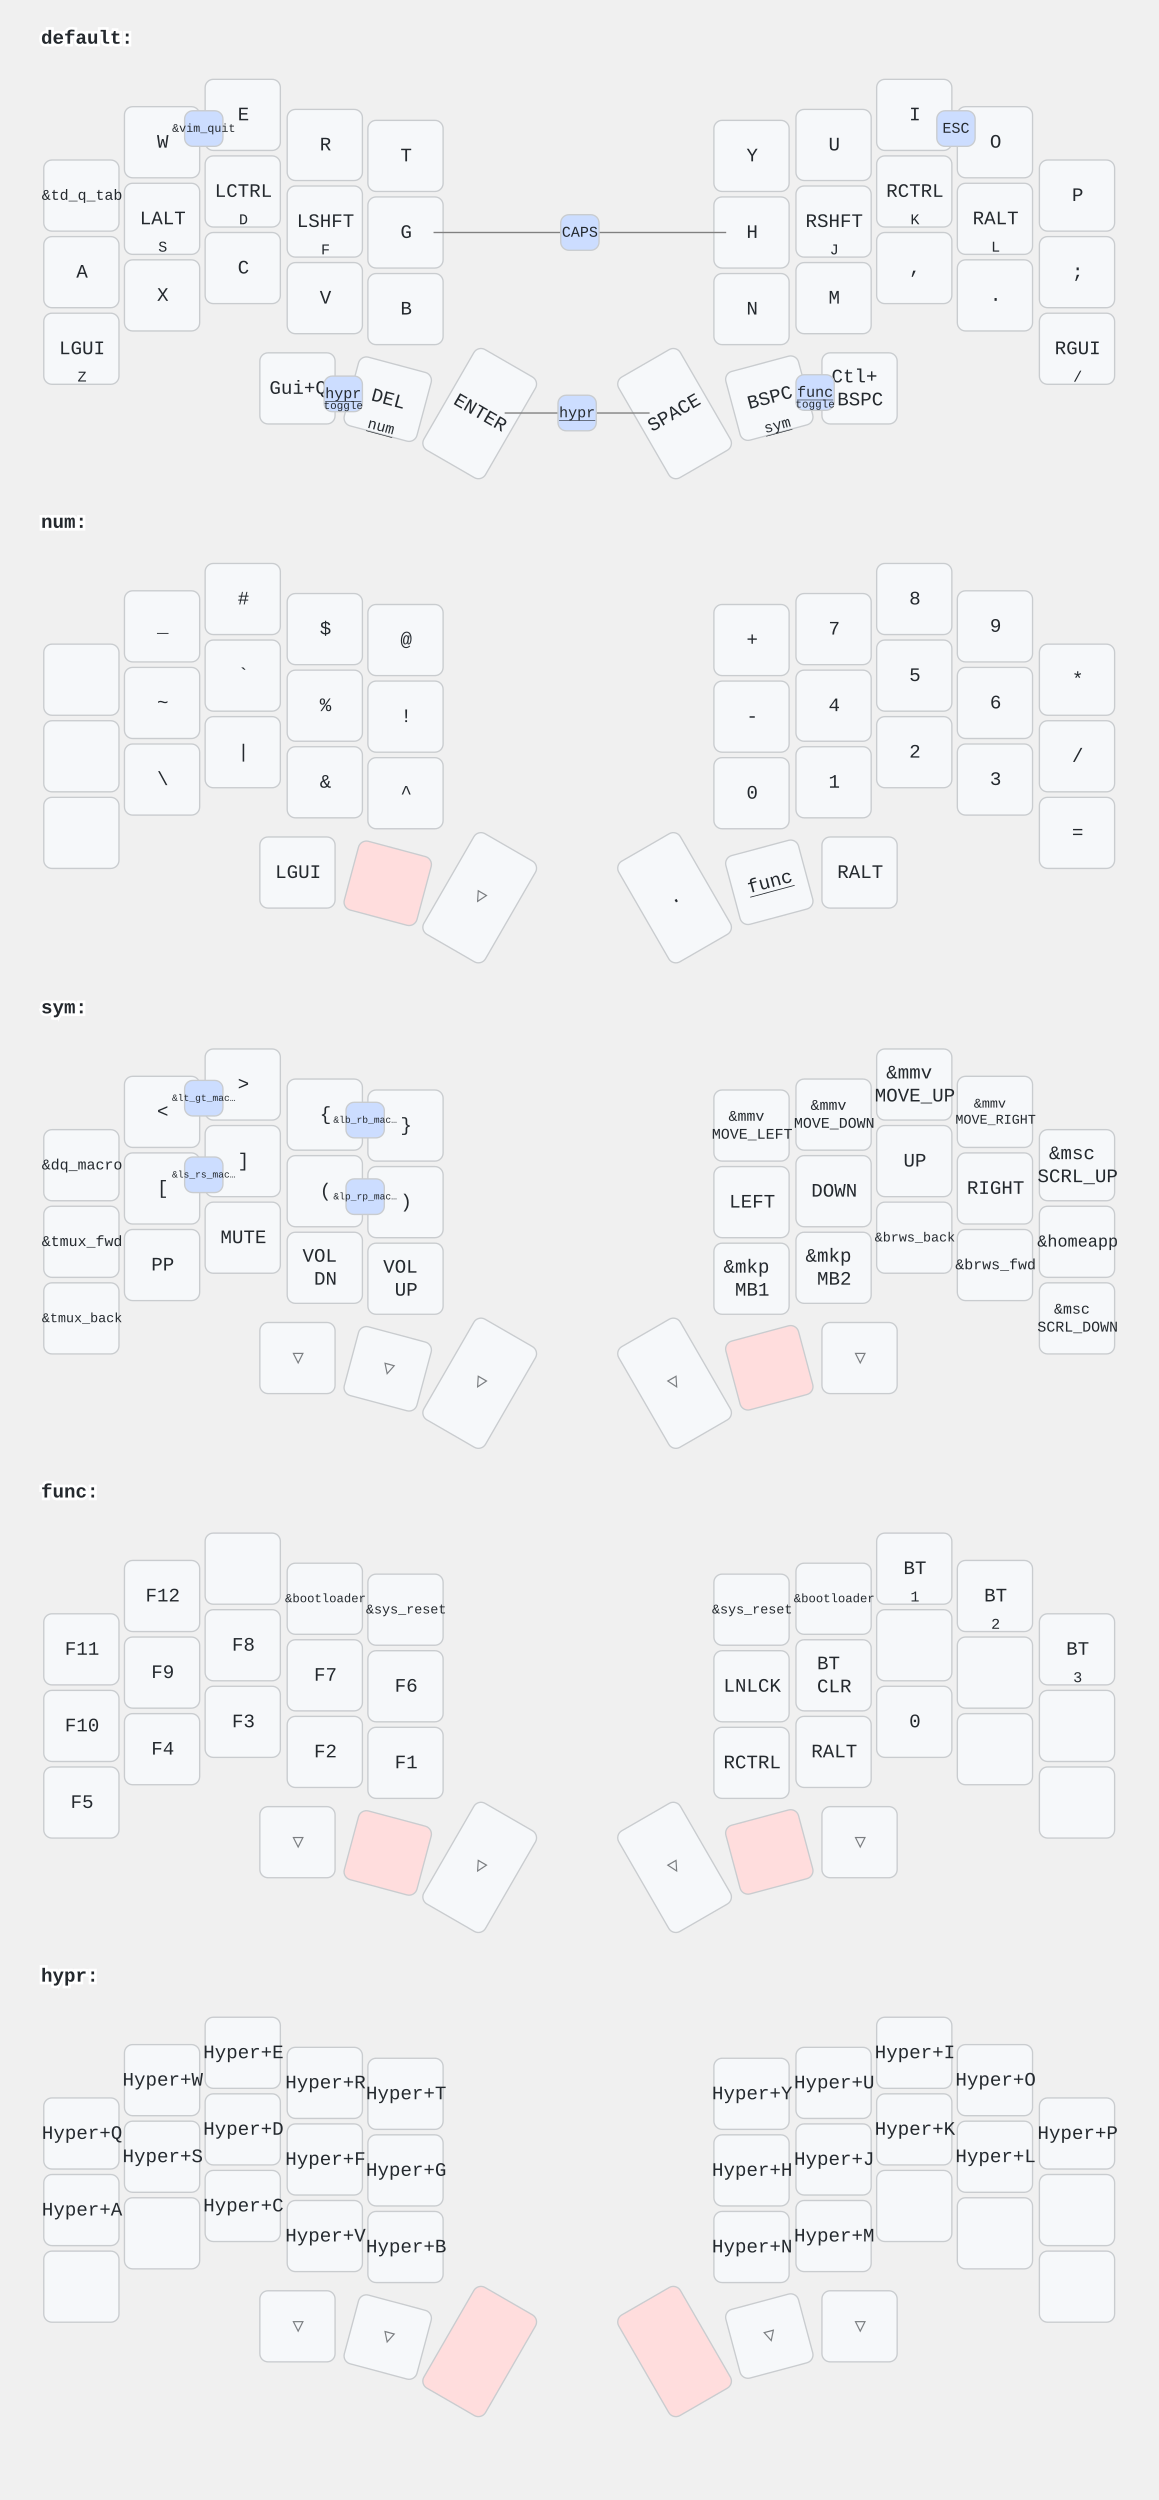
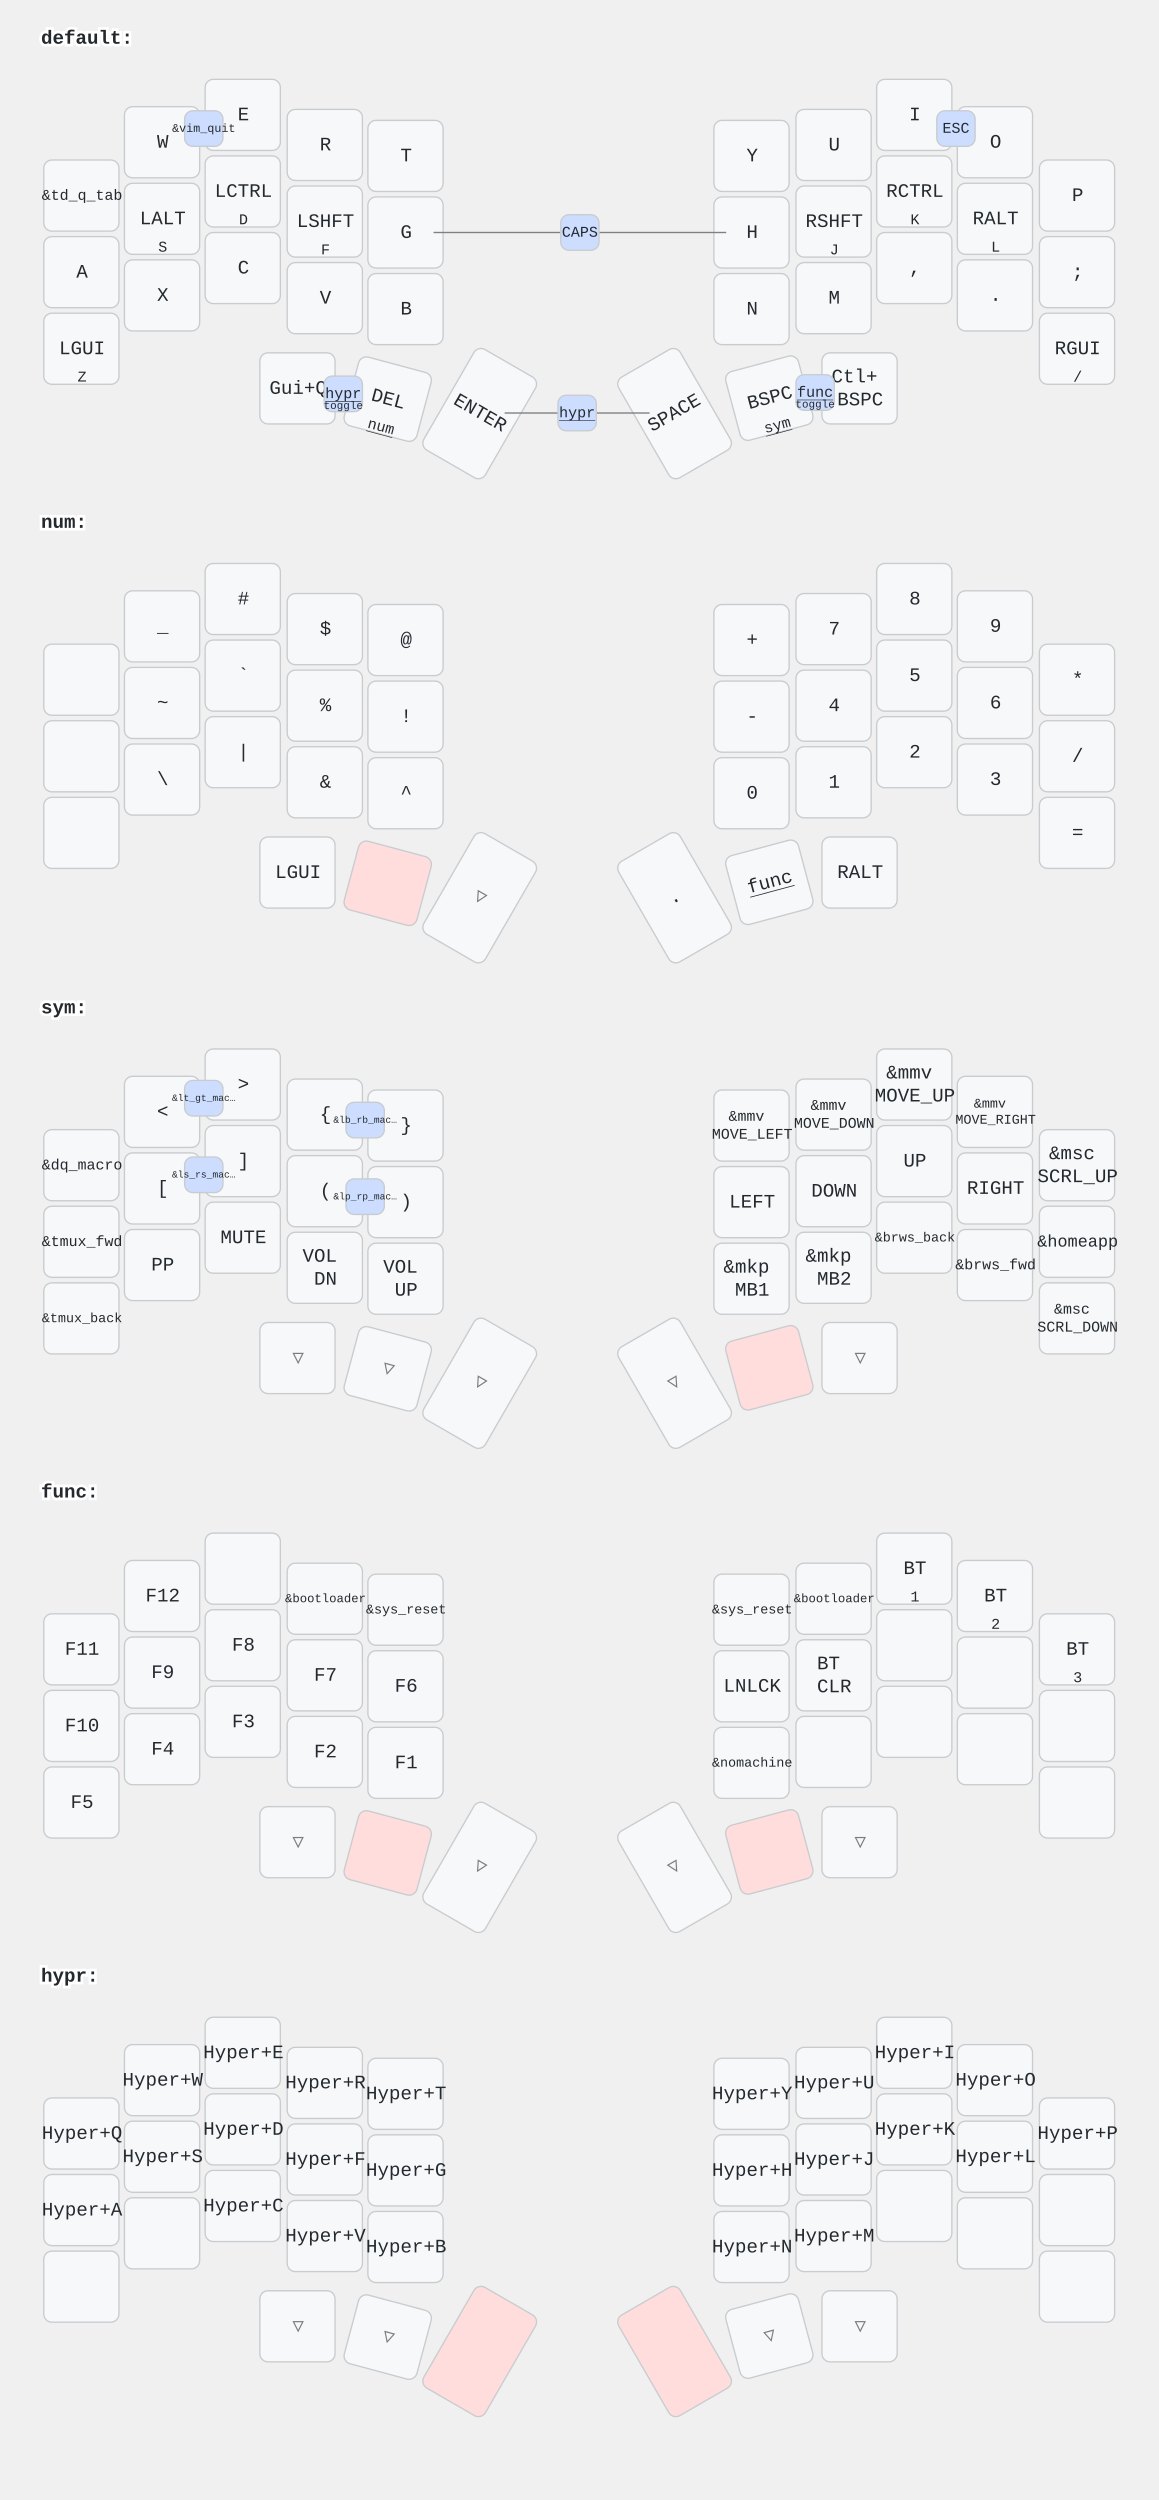
<svg xmlns="http://www.w3.org/2000/svg" width="847" height="1828" viewBox="0 0 847 1828" class="keymap">
  <style>/* inherit to force styles through use tags */
svg path {
    fill: inherit;
}

/* font and background color specifications */
svg.keymap {
    font-family: SFMono-Regular,Consolas,Liberation Mono,Menlo,monospace;
    font-size: 14px;
    font-kerning: normal;
    text-rendering: optimizeLegibility;
    fill: #24292e;
}

/* default key styling */
rect.key {
    fill: #f6f8fa;
}

rect.key, rect.combo {
    stroke: #c9cccf;
    stroke-width: 1;
}

/* default key side styling, only used is draw_key_sides is set */
rect.side {
    filter: brightness(90%);
}

/* color accent for combo boxes */
rect.combo, rect.combo-separate {
    fill: #cdf;
}

/* color accent for held keys */
rect.held, rect.combo.held {
    fill: #fdd;
}

/* color accent for ghost (optional) keys */
rect.ghost, rect.combo.ghost {
    stroke-dasharray: 4, 4;
    stroke-width: 2;
}

text {
    text-anchor: middle;
    dominant-baseline: middle;
}

/* styling for layer labels */
text.label {
    font-weight: bold;
    text-anchor: start;
    stroke: white;
    stroke-width: 4;
    paint-order: stroke;
}

/* styling for optional footer */
text.footer {
    text-anchor: end;
    dominant-baseline: auto;
    stroke: white;
    stroke-width: 4;
    paint-order: stroke;
}

/* styling for combo tap, and key non-tap label text */
text.combo, text.hold, text.shifted, text.left, text.right {
    font-size: 11px;
}

text.hold {
    text-anchor: middle;
    dominant-baseline: auto;
}

text.shifted {
    text-anchor: middle;
    dominant-baseline: hanging;
}

text.left {
    text-anchor: start;
}

text.right {
    text-anchor: end;
}

text.layer-activator {
    text-decoration: underline;
}

/* styling for hold/shifted label text in combo box */
text.combo.hold, text.combo.shifted, text.combo.left, text.combo.right {
    font-size: 8px;
}

/* lighter symbol for transparent keys */
text.trans {
    fill: #7b7e81;
}

/* styling for combo dendrons */
path.combo {
    stroke-width: 1;
    stroke: gray;
    fill: none;
}

/* Start Tabler Icons Cleanup */
/* cannot use height/width with glyphs */
.icon-tabler &gt; path {
    fill: inherit;
    stroke: inherit;
    stroke-width: 2;
}
/* hide tabler's default box */
.icon-tabler &gt; path[stroke="none"][fill="none"] {
    visibility: hidden;
}
/* End Tabler Icons Cleanup */
</style>
  <g transform="translate(30, 0)" class="layer-default">
    <text x="0" y="28" class="label" id="default">default:</text>
    <g transform="translate(0, 56)">
      <g transform="translate(30, 87)" class="key keypos-0">
        <rect rx="6" ry="6" x="-28" y="-26" width="55" height="52" class="key" />
        <text x="0" y="0" class="key tap">
          <tspan style="font-size: 78%">&amp;td_q_tab</tspan>
        </text>
      </g>
      <g transform="translate(89, 48)" class="key keypos-1">
        <rect rx="6" ry="6" x="-28" y="-26" width="55" height="52" class="key" />
        <text x="0" y="0" class="key tap">W</text>
      </g>
      <g transform="translate(148, 28)" class="key keypos-2">
        <rect rx="6" ry="6" x="-28" y="-26" width="55" height="52" class="key" />
        <text x="0" y="0" class="key tap">E</text>
      </g>
      <g transform="translate(208, 50)" class="key keypos-3">
        <rect rx="6" ry="6" x="-28" y="-26" width="55" height="52" class="key" />
        <text x="0" y="0" class="key tap">R</text>
      </g>
      <g transform="translate(267, 58)" class="key keypos-4">
        <rect rx="6" ry="6" x="-28" y="-26" width="55" height="52" class="key" />
        <text x="0" y="0" class="key tap">T</text>
      </g>
      <g transform="translate(520, 58)" class="key keypos-5">
        <rect rx="6" ry="6" x="-28" y="-26" width="55" height="52" class="key" />
        <text x="0" y="0" class="key tap">Y</text>
      </g>
      <g transform="translate(580, 50)" class="key keypos-6">
        <rect rx="6" ry="6" x="-28" y="-26" width="55" height="52" class="key" />
        <text x="0" y="0" class="key tap">U</text>
      </g>
      <g transform="translate(639, 28)" class="key keypos-7">
        <rect rx="6" ry="6" x="-28" y="-26" width="55" height="52" class="key" />
        <text x="0" y="0" class="key tap">I</text>
      </g>
      <g transform="translate(698, 48)" class="key keypos-8">
        <rect rx="6" ry="6" x="-28" y="-26" width="55" height="52" class="key" />
        <text x="0" y="0" class="key tap">O</text>
      </g>
      <g transform="translate(758, 87)" class="key keypos-9">
        <rect rx="6" ry="6" x="-28" y="-26" width="55" height="52" class="key" />
        <text x="0" y="0" class="key tap">P</text>
      </g>
      <g transform="translate(30, 143)" class="key keypos-10">
        <rect rx="6" ry="6" x="-28" y="-26" width="55" height="52" class="key" />
        <text x="0" y="0" class="key tap">A</text>
      </g>
      <g transform="translate(89, 104)" class="key keypos-11">
        <rect rx="6" ry="6" x="-28" y="-26" width="55" height="52" class="key" />
        <text x="0" y="0" class="key tap">LALT</text>
        <text x="0" y="24" class="key hold">S</text>
      </g>
      <g transform="translate(148, 84)" class="key keypos-12">
        <rect rx="6" ry="6" x="-28" y="-26" width="55" height="52" class="key" />
        <text x="0" y="0" class="key tap">LCTRL</text>
        <text x="0" y="24" class="key hold">D</text>
      </g>
      <g transform="translate(208, 106)" class="key keypos-13">
        <rect rx="6" ry="6" x="-28" y="-26" width="55" height="52" class="key" />
        <text x="0" y="0" class="key tap">LSHFT</text>
        <text x="0" y="24" class="key hold">F</text>
      </g>
      <g transform="translate(267, 114)" class="key keypos-14">
        <rect rx="6" ry="6" x="-28" y="-26" width="55" height="52" class="key" />
        <text x="0" y="0" class="key tap">G</text>
      </g>
      <g transform="translate(520, 114)" class="key keypos-15">
        <rect rx="6" ry="6" x="-28" y="-26" width="55" height="52" class="key" />
        <text x="0" y="0" class="key tap">H</text>
      </g>
      <g transform="translate(580, 106)" class="key keypos-16">
        <rect rx="6" ry="6" x="-28" y="-26" width="55" height="52" class="key" />
        <text x="0" y="0" class="key tap">RSHFT</text>
        <text x="0" y="24" class="key hold">J</text>
      </g>
      <g transform="translate(639, 84)" class="key keypos-17">
        <rect rx="6" ry="6" x="-28" y="-26" width="55" height="52" class="key" />
        <text x="0" y="0" class="key tap">RCTRL</text>
        <text x="0" y="24" class="key hold">K</text>
      </g>
      <g transform="translate(698, 104)" class="key keypos-18">
        <rect rx="6" ry="6" x="-28" y="-26" width="55" height="52" class="key" />
        <text x="0" y="0" class="key tap">RALT</text>
        <text x="0" y="24" class="key hold">L</text>
      </g>
      <g transform="translate(758, 143)" class="key keypos-19">
        <rect rx="6" ry="6" x="-28" y="-26" width="55" height="52" class="key" />
        <text x="0" y="0" class="key tap">;</text>
      </g>
      <g transform="translate(30, 199)" class="key keypos-20">
        <rect rx="6" ry="6" x="-28" y="-26" width="55" height="52" class="key" />
        <text x="0" y="0" class="key tap">LGUI</text>
        <text x="0" y="24" class="key hold">Z</text>
      </g>
      <g transform="translate(89, 160)" class="key keypos-21">
        <rect rx="6" ry="6" x="-28" y="-26" width="55" height="52" class="key" />
        <text x="0" y="0" class="key tap">X</text>
      </g>
      <g transform="translate(148, 140)" class="key keypos-22">
        <rect rx="6" ry="6" x="-28" y="-26" width="55" height="52" class="key" />
        <text x="0" y="0" class="key tap">C</text>
      </g>
      <g transform="translate(208, 162)" class="key keypos-23">
        <rect rx="6" ry="6" x="-28" y="-26" width="55" height="52" class="key" />
        <text x="0" y="0" class="key tap">V</text>
      </g>
      <g transform="translate(267, 170)" class="key keypos-24">
        <rect rx="6" ry="6" x="-28" y="-26" width="55" height="52" class="key" />
        <text x="0" y="0" class="key tap">B</text>
      </g>
      <g transform="translate(520, 170)" class="key keypos-25">
        <rect rx="6" ry="6" x="-28" y="-26" width="55" height="52" class="key" />
        <text x="0" y="0" class="key tap">N</text>
      </g>
      <g transform="translate(580, 162)" class="key keypos-26">
        <rect rx="6" ry="6" x="-28" y="-26" width="55" height="52" class="key" />
        <text x="0" y="0" class="key tap">M</text>
      </g>
      <g transform="translate(639, 140)" class="key keypos-27">
        <rect rx="6" ry="6" x="-28" y="-26" width="55" height="52" class="key" />
        <text x="0" y="0" class="key tap">,</text>
      </g>
      <g transform="translate(698, 160)" class="key keypos-28">
        <rect rx="6" ry="6" x="-28" y="-26" width="55" height="52" class="key" />
        <text x="0" y="0" class="key tap">.</text>
      </g>
      <g transform="translate(758, 199)" class="key keypos-29">
        <rect rx="6" ry="6" x="-28" y="-26" width="55" height="52" class="key" />
        <text x="0" y="0" class="key tap">RGUI</text>
        <text x="0" y="24" class="key hold">/</text>
      </g>
      <g transform="translate(188, 228)" class="key keypos-30">
        <rect rx="6" ry="6" x="-28" y="-26" width="55" height="52" class="key" />
        <text x="0" y="0" class="key tap">Gui+Q</text>
      </g>
      <g transform="translate(254, 236) rotate(15.0)" class="key keypos-31">
        <rect rx="6" ry="6" x="-28" y="-26" width="55" height="52" class="key" />
        <text x="0" y="0" class="key tap">DEL</text>
        <a href="#num">
          <text x="0" y="24" class="key hold layer-activator">num</text>
        </a>
      </g>
      <g transform="translate(321, 246) rotate(30.0)" class="key keypos-32">
        <rect rx="6" ry="6" x="-26" y="-42" width="52" height="85" class="key" />
        <text x="0" y="0" class="key tap">ENTER</text>
      </g>
      <g transform="translate(463, 246) rotate(-30.0)" class="key keypos-33">
        <rect rx="6" ry="6" x="-26" y="-42" width="52" height="85" class="key" />
        <text x="0" y="0" class="key tap">SPACE</text>
      </g>
      <g transform="translate(533, 235) rotate(-15.0)" class="key keypos-34">
        <rect rx="6" ry="6" x="-28" y="-26" width="55" height="52" class="key" />
        <text x="0" y="0" class="key tap">BSPC</text>
        <a href="#sym">
          <text x="0" y="24" class="key hold layer-activator">sym</text>
        </a>
      </g>
      <g transform="translate(599, 228)" class="key keypos-35">
        <rect rx="6" ry="6" x="-28" y="-26" width="55" height="52" class="key" />
        <text x="0" y="0" class="key tap">
          <tspan x="0" dy="-0.6em">Ctl+</tspan>
          <tspan x="0" dy="1.2em">BSPC</tspan>
        </text>
      </g>
      <g class="combo combopos-0">
        <rect rx="6" ry="6" x="105" y="25" width="28" height="26" class="combo" />
        <text x="119" y="38" class="combo tap">
          <tspan style="font-size: 78%">&amp;vim_quit</tspan>
        </text>
      </g>
      <g class="combo combopos-1">
        <path d="M392,246 l-53,0" class="combo" />
        <path d="M392,246 l53,0" class="combo" />
        <rect rx="6" ry="6" x="378" y="233" width="28" height="26" class="combo" />
        <a href="#hypr">
          <text x="392" y="246" class="combo tap layer-activator">hypr</text>
        </a>
      </g>
      <g class="combo combopos-2">
        <rect rx="6" ry="6" x="207" y="219" width="28" height="26" class="combo" />
        <a href="#hypr">
          <text x="221" y="232" class="combo tap layer-activator">hypr</text>
        </a>
        <text x="221" y="243" class="combo hold">toggle</text>
      </g>
      <g class="combo combopos-3">
        <rect rx="6" ry="6" x="552" y="218" width="28" height="26" class="combo" />
        <a href="#func">
          <text x="566" y="231" class="combo tap layer-activator">func</text>
        </a>
        <text x="566" y="242" class="combo hold">toggle</text>
      </g>
      <g class="combo combopos-4">
        <path d="M394,114 l-107,0" class="combo" />
        <path d="M394,114 l107,0" class="combo" />
        <rect rx="6" ry="6" x="380" y="101" width="28" height="26" class="combo" />
        <text x="394" y="114" class="combo tap">CAPS</text>
      </g>
      <g class="combo combopos-5">
        <rect rx="6" ry="6" x="655" y="25" width="28" height="26" class="combo" />
        <text x="669" y="38" class="combo tap">ESC</text>
      </g>
    </g>
  </g>
  <g transform="translate(30, 354)" class="layer-num">
    <text x="0" y="28" class="label" id="num">num:</text>
    <g transform="translate(0, 56)">
      <g transform="translate(30, 87)" class="key keypos-0">
        <rect rx="6" ry="6" x="-28" y="-26" width="55" height="52" class="key" />
      </g>
      <g transform="translate(89, 48)" class="key keypos-1">
        <rect rx="6" ry="6" x="-28" y="-26" width="55" height="52" class="key" />
        <text x="0" y="0" class="key tap">_</text>
      </g>
      <g transform="translate(148, 28)" class="key keypos-2">
        <rect rx="6" ry="6" x="-28" y="-26" width="55" height="52" class="key" />
        <text x="0" y="0" class="key tap">#</text>
      </g>
      <g transform="translate(208, 50)" class="key keypos-3">
        <rect rx="6" ry="6" x="-28" y="-26" width="55" height="52" class="key" />
        <text x="0" y="0" class="key tap">$</text>
      </g>
      <g transform="translate(267, 58)" class="key keypos-4">
        <rect rx="6" ry="6" x="-28" y="-26" width="55" height="52" class="key" />
        <text x="0" y="0" class="key tap">@</text>
      </g>
      <g transform="translate(520, 58)" class="key keypos-5">
        <rect rx="6" ry="6" x="-28" y="-26" width="55" height="52" class="key" />
        <text x="0" y="0" class="key tap">+</text>
      </g>
      <g transform="translate(580, 50)" class="key keypos-6">
        <rect rx="6" ry="6" x="-28" y="-26" width="55" height="52" class="key" />
        <text x="0" y="0" class="key tap">7</text>
      </g>
      <g transform="translate(639, 28)" class="key keypos-7">
        <rect rx="6" ry="6" x="-28" y="-26" width="55" height="52" class="key" />
        <text x="0" y="0" class="key tap">8</text>
      </g>
      <g transform="translate(698, 48)" class="key keypos-8">
        <rect rx="6" ry="6" x="-28" y="-26" width="55" height="52" class="key" />
        <text x="0" y="0" class="key tap">9</text>
      </g>
      <g transform="translate(758, 87)" class="key keypos-9">
        <rect rx="6" ry="6" x="-28" y="-26" width="55" height="52" class="key" />
        <text x="0" y="0" class="key tap">*</text>
      </g>
      <g transform="translate(30, 143)" class="key keypos-10">
        <rect rx="6" ry="6" x="-28" y="-26" width="55" height="52" class="key" />
      </g>
      <g transform="translate(89, 104)" class="key keypos-11">
        <rect rx="6" ry="6" x="-28" y="-26" width="55" height="52" class="key" />
        <text x="0" y="0" class="key tap">~</text>
      </g>
      <g transform="translate(148, 84)" class="key keypos-12">
        <rect rx="6" ry="6" x="-28" y="-26" width="55" height="52" class="key" />
        <text x="0" y="0" class="key tap">`</text>
      </g>
      <g transform="translate(208, 106)" class="key keypos-13">
        <rect rx="6" ry="6" x="-28" y="-26" width="55" height="52" class="key" />
        <text x="0" y="0" class="key tap">%</text>
      </g>
      <g transform="translate(267, 114)" class="key keypos-14">
        <rect rx="6" ry="6" x="-28" y="-26" width="55" height="52" class="key" />
        <text x="0" y="0" class="key tap">!</text>
      </g>
      <g transform="translate(520, 114)" class="key keypos-15">
        <rect rx="6" ry="6" x="-28" y="-26" width="55" height="52" class="key" />
        <text x="0" y="0" class="key tap">-</text>
      </g>
      <g transform="translate(580, 106)" class="key keypos-16">
        <rect rx="6" ry="6" x="-28" y="-26" width="55" height="52" class="key" />
        <text x="0" y="0" class="key tap">4</text>
      </g>
      <g transform="translate(639, 84)" class="key keypos-17">
        <rect rx="6" ry="6" x="-28" y="-26" width="55" height="52" class="key" />
        <text x="0" y="0" class="key tap">5</text>
      </g>
      <g transform="translate(698, 104)" class="key keypos-18">
        <rect rx="6" ry="6" x="-28" y="-26" width="55" height="52" class="key" />
        <text x="0" y="0" class="key tap">6</text>
      </g>
      <g transform="translate(758, 143)" class="key keypos-19">
        <rect rx="6" ry="6" x="-28" y="-26" width="55" height="52" class="key" />
        <text x="0" y="0" class="key tap">/</text>
      </g>
      <g transform="translate(30, 199)" class="key keypos-20">
        <rect rx="6" ry="6" x="-28" y="-26" width="55" height="52" class="key" />
      </g>
      <g transform="translate(89, 160)" class="key keypos-21">
        <rect rx="6" ry="6" x="-28" y="-26" width="55" height="52" class="key" />
        <text x="0" y="0" class="key tap">\</text>
      </g>
      <g transform="translate(148, 140)" class="key keypos-22">
        <rect rx="6" ry="6" x="-28" y="-26" width="55" height="52" class="key" />
        <text x="0" y="0" class="key tap">|</text>
      </g>
      <g transform="translate(208, 162)" class="key keypos-23">
        <rect rx="6" ry="6" x="-28" y="-26" width="55" height="52" class="key" />
        <text x="0" y="0" class="key tap">&amp;</text>
      </g>
      <g transform="translate(267, 170)" class="key keypos-24">
        <rect rx="6" ry="6" x="-28" y="-26" width="55" height="52" class="key" />
        <text x="0" y="0" class="key tap">^</text>
      </g>
      <g transform="translate(520, 170)" class="key keypos-25">
        <rect rx="6" ry="6" x="-28" y="-26" width="55" height="52" class="key" />
        <text x="0" y="0" class="key tap">0</text>
      </g>
      <g transform="translate(580, 162)" class="key keypos-26">
        <rect rx="6" ry="6" x="-28" y="-26" width="55" height="52" class="key" />
        <text x="0" y="0" class="key tap">1</text>
      </g>
      <g transform="translate(639, 140)" class="key keypos-27">
        <rect rx="6" ry="6" x="-28" y="-26" width="55" height="52" class="key" />
        <text x="0" y="0" class="key tap">2</text>
      </g>
      <g transform="translate(698, 160)" class="key keypos-28">
        <rect rx="6" ry="6" x="-28" y="-26" width="55" height="52" class="key" />
        <text x="0" y="0" class="key tap">3</text>
      </g>
      <g transform="translate(758, 199)" class="key keypos-29">
        <rect rx="6" ry="6" x="-28" y="-26" width="55" height="52" class="key" />
        <text x="0" y="0" class="key tap">=</text>
      </g>
      <g transform="translate(188, 228)" class="key keypos-30">
        <rect rx="6" ry="6" x="-28" y="-26" width="55" height="52" class="key" />
        <text x="0" y="0" class="key tap">LGUI</text>
      </g>
      <g transform="translate(254, 236) rotate(15.0)" class="key held keypos-31">
        <rect rx="6" ry="6" x="-28" y="-26" width="55" height="52" class="key held" />
      </g>
      <g transform="translate(321, 246) rotate(30.0)" class="key trans keypos-32">
        <rect rx="6" ry="6" x="-26" y="-42" width="52" height="85" class="key trans" />
        <text x="0" y="0" class="key trans tap">▽</text>
      </g>
      <g transform="translate(463, 246) rotate(-30.0)" class="key keypos-33">
        <rect rx="6" ry="6" x="-26" y="-42" width="52" height="85" class="key" />
        <text x="0" y="0" class="key tap">.</text>
      </g>
      <g transform="translate(533, 235) rotate(-15.0)" class="key keypos-34">
        <rect rx="6" ry="6" x="-28" y="-26" width="55" height="52" class="key" />
        <a href="#func">
          <text x="0" y="0" class="key tap layer-activator">func</text>
        </a>
      </g>
      <g transform="translate(599, 228)" class="key keypos-35">
        <rect rx="6" ry="6" x="-28" y="-26" width="55" height="52" class="key" />
        <text x="0" y="0" class="key tap">RALT</text>
      </g>
    </g>
  </g>
  <g transform="translate(30, 709)" class="layer-sym">
    <text x="0" y="28" class="label" id="sym">sym:</text>
    <g transform="translate(0, 56)">
      <g transform="translate(30, 87)" class="key keypos-0">
        <rect rx="6" ry="6" x="-28" y="-26" width="55" height="52" class="key" />
        <text x="0" y="0" class="key tap">
          <tspan style="font-size: 78%">&amp;dq_macro</tspan>
        </text>
      </g>
      <g transform="translate(89, 48)" class="key keypos-1">
        <rect rx="6" ry="6" x="-28" y="-26" width="55" height="52" class="key" />
        <text x="0" y="0" class="key tap">&lt;</text>
      </g>
      <g transform="translate(148, 28)" class="key keypos-2">
        <rect rx="6" ry="6" x="-28" y="-26" width="55" height="52" class="key" />
        <text x="0" y="0" class="key tap">&gt;</text>
      </g>
      <g transform="translate(208, 50)" class="key keypos-3">
        <rect rx="6" ry="6" x="-28" y="-26" width="55" height="52" class="key" />
        <text x="0" y="0" class="key tap">{</text>
      </g>
      <g transform="translate(267, 58)" class="key keypos-4">
        <rect rx="6" ry="6" x="-28" y="-26" width="55" height="52" class="key" />
        <text x="0" y="0" class="key tap">}</text>
      </g>
      <g transform="translate(520, 58)" class="key keypos-5">
        <rect rx="6" ry="6" x="-28" y="-26" width="55" height="52" class="key" />
        <text x="0" y="0" class="key tap">
          <tspan x="0" dy="-0.6em" style="font-size: 78%">&amp;mmv</tspan>
          <tspan x="0" dy="1.2em" style="font-size: 78%">MOVE_LEFT</tspan>
        </text>
      </g>
      <g transform="translate(580, 50)" class="key keypos-6">
        <rect rx="6" ry="6" x="-28" y="-26" width="55" height="52" class="key" />
        <text x="0" y="0" class="key tap">
          <tspan x="0" dy="-0.6em" style="font-size: 78%">&amp;mmv</tspan>
          <tspan x="0" dy="1.2em" style="font-size: 78%">MOVE_DOWN</tspan>
        </text>
      </g>
      <g transform="translate(639, 28)" class="key keypos-7">
        <rect rx="6" ry="6" x="-28" y="-26" width="55" height="52" class="key" />
        <text x="0" y="0" class="key tap">
          <tspan x="0" dy="-0.6em">&amp;mmv</tspan>
          <tspan x="0" dy="1.2em">MOVE_UP</tspan>
        </text>
      </g>
      <g transform="translate(698, 48)" class="key keypos-8">
        <rect rx="6" ry="6" x="-28" y="-26" width="55" height="52" class="key" />
        <text x="0" y="0" class="key tap">
          <tspan x="0" dy="-0.6em" style="font-size: 70%">&amp;mmv</tspan>
          <tspan x="0" dy="1.2em" style="font-size: 70%">MOVE_RIGHT</tspan>
        </text>
      </g>
      <g transform="translate(758, 87)" class="key keypos-9">
        <rect rx="6" ry="6" x="-28" y="-26" width="55" height="52" class="key" />
        <text x="0" y="0" class="key tap">
          <tspan x="0" dy="-0.6em">&amp;msc</tspan>
          <tspan x="0" dy="1.2em">SCRL_UP</tspan>
        </text>
      </g>
      <g transform="translate(30, 143)" class="key keypos-10">
        <rect rx="6" ry="6" x="-28" y="-26" width="55" height="52" class="key" />
        <text x="0" y="0" class="key tap">
          <tspan style="font-size: 78%">&amp;tmux_fwd</tspan>
        </text>
      </g>
      <g transform="translate(89, 104)" class="key keypos-11">
        <rect rx="6" ry="6" x="-28" y="-26" width="55" height="52" class="key" />
        <text x="0" y="0" class="key tap">[</text>
      </g>
      <g transform="translate(148, 84)" class="key keypos-12">
        <rect rx="6" ry="6" x="-28" y="-26" width="55" height="52" class="key" />
        <text x="0" y="0" class="key tap">]</text>
      </g>
      <g transform="translate(208, 106)" class="key keypos-13">
        <rect rx="6" ry="6" x="-28" y="-26" width="55" height="52" class="key" />
        <text x="0" y="0" class="key tap">(</text>
      </g>
      <g transform="translate(267, 114)" class="key keypos-14">
        <rect rx="6" ry="6" x="-28" y="-26" width="55" height="52" class="key" />
        <text x="0" y="0" class="key tap">)</text>
      </g>
      <g transform="translate(520, 114)" class="key keypos-15">
        <rect rx="6" ry="6" x="-28" y="-26" width="55" height="52" class="key" />
        <text x="0" y="0" class="key tap">LEFT</text>
      </g>
      <g transform="translate(580, 106)" class="key keypos-16">
        <rect rx="6" ry="6" x="-28" y="-26" width="55" height="52" class="key" />
        <text x="0" y="0" class="key tap">DOWN</text>
      </g>
      <g transform="translate(639, 84)" class="key keypos-17">
        <rect rx="6" ry="6" x="-28" y="-26" width="55" height="52" class="key" />
        <text x="0" y="0" class="key tap">UP</text>
      </g>
      <g transform="translate(698, 104)" class="key keypos-18">
        <rect rx="6" ry="6" x="-28" y="-26" width="55" height="52" class="key" />
        <text x="0" y="0" class="key tap">RIGHT</text>
      </g>
      <g transform="translate(758, 143)" class="key keypos-19">
        <rect rx="6" ry="6" x="-28" y="-26" width="55" height="52" class="key" />
        <text x="0" y="0" class="key tap">
          <tspan style="font-size: 88%">&amp;homeapp</tspan>
        </text>
      </g>
      <g transform="translate(30, 199)" class="key keypos-20">
        <rect rx="6" ry="6" x="-28" y="-26" width="55" height="52" class="key" />
        <text x="0" y="0" class="key tap">
          <tspan style="font-size: 70%">&amp;tmux_back</tspan>
        </text>
      </g>
      <g transform="translate(89, 160)" class="key keypos-21">
        <rect rx="6" ry="6" x="-28" y="-26" width="55" height="52" class="key" />
        <text x="0" y="0" class="key tap">PP</text>
      </g>
      <g transform="translate(148, 140)" class="key keypos-22">
        <rect rx="6" ry="6" x="-28" y="-26" width="55" height="52" class="key" />
        <text x="0" y="0" class="key tap">MUTE</text>
      </g>
      <g transform="translate(208, 162)" class="key keypos-23">
        <rect rx="6" ry="6" x="-28" y="-26" width="55" height="52" class="key" />
        <text x="0" y="0" class="key tap">
          <tspan x="0" dy="-0.6em">VOL</tspan>
          <tspan x="0" dy="1.2em">DN</tspan>
        </text>
      </g>
      <g transform="translate(267, 170)" class="key keypos-24">
        <rect rx="6" ry="6" x="-28" y="-26" width="55" height="52" class="key" />
        <text x="0" y="0" class="key tap">
          <tspan x="0" dy="-0.6em">VOL</tspan>
          <tspan x="0" dy="1.2em">UP</tspan>
        </text>
      </g>
      <g transform="translate(520, 170)" class="key keypos-25">
        <rect rx="6" ry="6" x="-28" y="-26" width="55" height="52" class="key" />
        <text x="0" y="0" class="key tap">
          <tspan x="0" dy="-0.6em">&amp;mkp</tspan>
          <tspan x="0" dy="1.2em">MB1</tspan>
        </text>
      </g>
      <g transform="translate(580, 162)" class="key keypos-26">
        <rect rx="6" ry="6" x="-28" y="-26" width="55" height="52" class="key" />
        <text x="0" y="0" class="key tap">
          <tspan x="0" dy="-0.6em">&amp;mkp</tspan>
          <tspan x="0" dy="1.2em">MB2</tspan>
        </text>
      </g>
      <g transform="translate(639, 140)" class="key keypos-27">
        <rect rx="6" ry="6" x="-28" y="-26" width="55" height="52" class="key" />
        <text x="0" y="0" class="key tap">
          <tspan style="font-size: 70%">&amp;brws_back</tspan>
        </text>
      </g>
      <g transform="translate(698, 160)" class="key keypos-28">
        <rect rx="6" ry="6" x="-28" y="-26" width="55" height="52" class="key" />
        <text x="0" y="0" class="key tap">
          <tspan style="font-size: 78%">&amp;brws_fwd</tspan>
        </text>
      </g>
      <g transform="translate(758, 199)" class="key keypos-29">
        <rect rx="6" ry="6" x="-28" y="-26" width="55" height="52" class="key" />
        <text x="0" y="0" class="key tap">
          <tspan x="0" dy="-0.6em" style="font-size: 78%">&amp;msc</tspan>
          <tspan x="0" dy="1.2em" style="font-size: 78%">SCRL_DOWN</tspan>
        </text>
      </g>
      <g transform="translate(188, 228)" class="key trans keypos-30">
        <rect rx="6" ry="6" x="-28" y="-26" width="55" height="52" class="key trans" />
        <text x="0" y="0" class="key trans tap">▽</text>
      </g>
      <g transform="translate(254, 236) rotate(15.0)" class="key trans keypos-31">
        <rect rx="6" ry="6" x="-28" y="-26" width="55" height="52" class="key trans" />
        <text x="0" y="0" class="key trans tap">▽</text>
      </g>
      <g transform="translate(321, 246) rotate(30.0)" class="key trans keypos-32">
        <rect rx="6" ry="6" x="-26" y="-42" width="52" height="85" class="key trans" />
        <text x="0" y="0" class="key trans tap">▽</text>
      </g>
      <g transform="translate(463, 246) rotate(-30.0)" class="key trans keypos-33">
        <rect rx="6" ry="6" x="-26" y="-42" width="52" height="85" class="key trans" />
        <text x="0" y="0" class="key trans tap">▽</text>
      </g>
      <g transform="translate(533, 235) rotate(-15.0)" class="key held keypos-34">
        <rect rx="6" ry="6" x="-28" y="-26" width="55" height="52" class="key held" />
      </g>
      <g transform="translate(599, 228)" class="key trans keypos-35">
        <rect rx="6" ry="6" x="-28" y="-26" width="55" height="52" class="key trans" />
        <text x="0" y="0" class="key trans tap">▽</text>
      </g>
      <g class="combo combopos-0">
        <rect rx="6" ry="6" x="105" y="25" width="28" height="26" class="combo" />
        <text x="119" y="38" class="combo tap">
          <tspan style="font-size: 64%">&amp;lt_gt_mac…</tspan>
        </text>
      </g>
      <g class="combo combopos-1">
        <rect rx="6" ry="6" x="223" y="41" width="28" height="26" class="combo" />
        <text x="237" y="54" class="combo tap">
          <tspan style="font-size: 64%">&amp;lb_rb_mac…</tspan>
        </text>
      </g>
      <g class="combo combopos-2">
        <rect rx="6" ry="6" x="223" y="97" width="28" height="26" class="combo" />
        <text x="237" y="110" class="combo tap">
          <tspan style="font-size: 64%">&amp;lp_rp_mac…</tspan>
        </text>
      </g>
      <g class="combo combopos-3">
        <rect rx="6" ry="6" x="105" y="81" width="28" height="26" class="combo" />
        <text x="119" y="94" class="combo tap">
          <tspan style="font-size: 64%">&amp;ls_rs_mac…</tspan>
        </text>
      </g>
    </g>
  </g>
  <g transform="translate(30, 1063)" class="layer-func">
    <text x="0" y="28" class="label" id="func">func:</text>
    <g transform="translate(0, 56)">
      <g transform="translate(30, 87)" class="key keypos-0">
        <rect rx="6" ry="6" x="-28" y="-26" width="55" height="52" class="key" />
        <text x="0" y="0" class="key tap">F11</text>
      </g>
      <g transform="translate(89, 48)" class="key keypos-1">
        <rect rx="6" ry="6" x="-28" y="-26" width="55" height="52" class="key" />
        <text x="0" y="0" class="key tap">F12</text>
      </g>
      <g transform="translate(148, 28)" class="key keypos-2">
        <rect rx="6" ry="6" x="-28" y="-26" width="55" height="52" class="key" />
      </g>
      <g transform="translate(208, 50)" class="key keypos-3">
        <rect rx="6" ry="6" x="-28" y="-26" width="55" height="52" class="key" />
        <text x="0" y="0" class="key tap">
          <tspan style="font-size: 64%">&amp;bootloader</tspan>
        </text>
      </g>
      <g transform="translate(267, 58)" class="key keypos-4">
        <rect rx="6" ry="6" x="-28" y="-26" width="55" height="52" class="key" />
        <text x="0" y="0" class="key tap">
          <tspan style="font-size: 70%">&amp;sys_reset</tspan>
        </text>
      </g>
      <g transform="translate(520, 58)" class="key keypos-5">
        <rect rx="6" ry="6" x="-28" y="-26" width="55" height="52" class="key" />
        <text x="0" y="0" class="key tap">
          <tspan style="font-size: 70%">&amp;sys_reset</tspan>
        </text>
      </g>
      <g transform="translate(580, 50)" class="key keypos-6">
        <rect rx="6" ry="6" x="-28" y="-26" width="55" height="52" class="key" />
        <text x="0" y="0" class="key tap">
          <tspan style="font-size: 64%">&amp;bootloader</tspan>
        </text>
      </g>
      <g transform="translate(639, 28)" class="key keypos-7">
        <rect rx="6" ry="6" x="-28" y="-26" width="55" height="52" class="key" />
        <text x="0" y="0" class="key tap">BT</text>
        <text x="0" y="24" class="key hold">1</text>
      </g>
      <g transform="translate(698, 48)" class="key keypos-8">
        <rect rx="6" ry="6" x="-28" y="-26" width="55" height="52" class="key" />
        <text x="0" y="0" class="key tap">BT</text>
        <text x="0" y="24" class="key hold">2</text>
      </g>
      <g transform="translate(758, 87)" class="key keypos-9">
        <rect rx="6" ry="6" x="-28" y="-26" width="55" height="52" class="key" />
        <text x="0" y="0" class="key tap">BT</text>
        <text x="0" y="24" class="key hold">3</text>
      </g>
      <g transform="translate(30, 143)" class="key keypos-10">
        <rect rx="6" ry="6" x="-28" y="-26" width="55" height="52" class="key" />
        <text x="0" y="0" class="key tap">F10</text>
      </g>
      <g transform="translate(89, 104)" class="key keypos-11">
        <rect rx="6" ry="6" x="-28" y="-26" width="55" height="52" class="key" />
        <text x="0" y="0" class="key tap">F9</text>
      </g>
      <g transform="translate(148, 84)" class="key keypos-12">
        <rect rx="6" ry="6" x="-28" y="-26" width="55" height="52" class="key" />
        <text x="0" y="0" class="key tap">F8</text>
      </g>
      <g transform="translate(208, 106)" class="key keypos-13">
        <rect rx="6" ry="6" x="-28" y="-26" width="55" height="52" class="key" />
        <text x="0" y="0" class="key tap">F7</text>
      </g>
      <g transform="translate(267, 114)" class="key keypos-14">
        <rect rx="6" ry="6" x="-28" y="-26" width="55" height="52" class="key" />
        <text x="0" y="0" class="key tap">F6</text>
      </g>
      <g transform="translate(520, 114)" class="key keypos-15">
        <rect rx="6" ry="6" x="-28" y="-26" width="55" height="52" class="key" />
        <text x="0" y="0" class="key tap">LNLCK</text>
      </g>
      <g transform="translate(580, 106)" class="key keypos-16">
        <rect rx="6" ry="6" x="-28" y="-26" width="55" height="52" class="key" />
        <text x="0" y="0" class="key tap">
          <tspan x="0" dy="-0.6em">BT</tspan>
          <tspan x="0" dy="1.2em">CLR</tspan>
        </text>
      </g>
      <g transform="translate(639, 84)" class="key keypos-17">
        <rect rx="6" ry="6" x="-28" y="-26" width="55" height="52" class="key" />
      </g>
      <g transform="translate(698, 104)" class="key keypos-18">
        <rect rx="6" ry="6" x="-28" y="-26" width="55" height="52" class="key" />
      </g>
      <g transform="translate(758, 143)" class="key keypos-19">
        <rect rx="6" ry="6" x="-28" y="-26" width="55" height="52" class="key" />
      </g>
      <g transform="translate(30, 199)" class="key keypos-20">
        <rect rx="6" ry="6" x="-28" y="-26" width="55" height="52" class="key" />
        <text x="0" y="0" class="key tap">F5</text>
      </g>
      <g transform="translate(89, 160)" class="key keypos-21">
        <rect rx="6" ry="6" x="-28" y="-26" width="55" height="52" class="key" />
        <text x="0" y="0" class="key tap">F4</text>
      </g>
      <g transform="translate(148, 140)" class="key keypos-22">
        <rect rx="6" ry="6" x="-28" y="-26" width="55" height="52" class="key" />
        <text x="0" y="0" class="key tap">F3</text>
      </g>
      <g transform="translate(208, 162)" class="key keypos-23">
        <rect rx="6" ry="6" x="-28" y="-26" width="55" height="52" class="key" />
        <text x="0" y="0" class="key tap">F2</text>
      </g>
      <g transform="translate(267, 170)" class="key keypos-24">
        <rect rx="6" ry="6" x="-28" y="-26" width="55" height="52" class="key" />
        <text x="0" y="0" class="key tap">F1</text>
      </g>
      <g transform="translate(520, 170)" class="key keypos-25">
        <rect rx="6" ry="6" x="-28" y="-26" width="55" height="52" class="key" />
-         <text x="0" y="0" class="key tap">RCTRL</text>
+         <text x="0" y="0" class="key tap">
+           <tspan style="font-size: 70%">&amp;nomachine</tspan>
+         </text>
      </g>
      <g transform="translate(580, 162)" class="key keypos-26">
        <rect rx="6" ry="6" x="-28" y="-26" width="55" height="52" class="key" />
-         <text x="0" y="0" class="key tap">RALT</text>
      </g>
      <g transform="translate(639, 140)" class="key keypos-27">
        <rect rx="6" ry="6" x="-28" y="-26" width="55" height="52" class="key" />
-         <text x="0" y="0" class="key tap">0</text>
      </g>
      <g transform="translate(698, 160)" class="key keypos-28">
        <rect rx="6" ry="6" x="-28" y="-26" width="55" height="52" class="key" />
      </g>
      <g transform="translate(758, 199)" class="key keypos-29">
        <rect rx="6" ry="6" x="-28" y="-26" width="55" height="52" class="key" />
      </g>
      <g transform="translate(188, 228)" class="key trans keypos-30">
        <rect rx="6" ry="6" x="-28" y="-26" width="55" height="52" class="key trans" />
        <text x="0" y="0" class="key trans tap">▽</text>
      </g>
      <g transform="translate(254, 236) rotate(15.0)" class="key held keypos-31">
        <rect rx="6" ry="6" x="-28" y="-26" width="55" height="52" class="key held" />
      </g>
      <g transform="translate(321, 246) rotate(30.0)" class="key trans keypos-32">
        <rect rx="6" ry="6" x="-26" y="-42" width="52" height="85" class="key trans" />
        <text x="0" y="0" class="key trans tap">▽</text>
      </g>
      <g transform="translate(463, 246) rotate(-30.0)" class="key trans keypos-33">
        <rect rx="6" ry="6" x="-26" y="-42" width="52" height="85" class="key trans" />
        <text x="0" y="0" class="key trans tap">▽</text>
      </g>
      <g transform="translate(533, 235) rotate(-15.0)" class="key held keypos-34">
        <rect rx="6" ry="6" x="-28" y="-26" width="55" height="52" class="key held" />
      </g>
      <g transform="translate(599, 228)" class="key trans keypos-35">
        <rect rx="6" ry="6" x="-28" y="-26" width="55" height="52" class="key trans" />
        <text x="0" y="0" class="key trans tap">▽</text>
      </g>
    </g>
  </g>
  <g transform="translate(30, 1417)" class="layer-hypr">
    <text x="0" y="28" class="label" id="hypr">hypr:</text>
    <g transform="translate(0, 56)">
      <g transform="translate(30, 87)" class="key keypos-0">
        <rect rx="6" ry="6" x="-28" y="-26" width="55" height="52" class="key" />
        <text x="0" y="0" class="key tap">Hyper+Q</text>
      </g>
      <g transform="translate(89, 48)" class="key keypos-1">
        <rect rx="6" ry="6" x="-28" y="-26" width="55" height="52" class="key" />
        <text x="0" y="0" class="key tap">Hyper+W</text>
      </g>
      <g transform="translate(148, 28)" class="key keypos-2">
        <rect rx="6" ry="6" x="-28" y="-26" width="55" height="52" class="key" />
        <text x="0" y="0" class="key tap">Hyper+E</text>
      </g>
      <g transform="translate(208, 50)" class="key keypos-3">
        <rect rx="6" ry="6" x="-28" y="-26" width="55" height="52" class="key" />
        <text x="0" y="0" class="key tap">Hyper+R</text>
      </g>
      <g transform="translate(267, 58)" class="key keypos-4">
        <rect rx="6" ry="6" x="-28" y="-26" width="55" height="52" class="key" />
        <text x="0" y="0" class="key tap">Hyper+T</text>
      </g>
      <g transform="translate(520, 58)" class="key keypos-5">
        <rect rx="6" ry="6" x="-28" y="-26" width="55" height="52" class="key" />
        <text x="0" y="0" class="key tap">Hyper+Y</text>
      </g>
      <g transform="translate(580, 50)" class="key keypos-6">
        <rect rx="6" ry="6" x="-28" y="-26" width="55" height="52" class="key" />
        <text x="0" y="0" class="key tap">Hyper+U</text>
      </g>
      <g transform="translate(639, 28)" class="key keypos-7">
        <rect rx="6" ry="6" x="-28" y="-26" width="55" height="52" class="key" />
        <text x="0" y="0" class="key tap">Hyper+I</text>
      </g>
      <g transform="translate(698, 48)" class="key keypos-8">
        <rect rx="6" ry="6" x="-28" y="-26" width="55" height="52" class="key" />
        <text x="0" y="0" class="key tap">Hyper+O</text>
      </g>
      <g transform="translate(758, 87)" class="key keypos-9">
        <rect rx="6" ry="6" x="-28" y="-26" width="55" height="52" class="key" />
        <text x="0" y="0" class="key tap">Hyper+P</text>
      </g>
      <g transform="translate(30, 143)" class="key keypos-10">
        <rect rx="6" ry="6" x="-28" y="-26" width="55" height="52" class="key" />
        <text x="0" y="0" class="key tap">Hyper+A</text>
      </g>
      <g transform="translate(89, 104)" class="key keypos-11">
        <rect rx="6" ry="6" x="-28" y="-26" width="55" height="52" class="key" />
        <text x="0" y="0" class="key tap">Hyper+S</text>
      </g>
      <g transform="translate(148, 84)" class="key keypos-12">
        <rect rx="6" ry="6" x="-28" y="-26" width="55" height="52" class="key" />
        <text x="0" y="0" class="key tap">Hyper+D</text>
      </g>
      <g transform="translate(208, 106)" class="key keypos-13">
        <rect rx="6" ry="6" x="-28" y="-26" width="55" height="52" class="key" />
        <text x="0" y="0" class="key tap">Hyper+F</text>
      </g>
      <g transform="translate(267, 114)" class="key keypos-14">
        <rect rx="6" ry="6" x="-28" y="-26" width="55" height="52" class="key" />
        <text x="0" y="0" class="key tap">Hyper+G</text>
      </g>
      <g transform="translate(520, 114)" class="key keypos-15">
        <rect rx="6" ry="6" x="-28" y="-26" width="55" height="52" class="key" />
        <text x="0" y="0" class="key tap">Hyper+H</text>
      </g>
      <g transform="translate(580, 106)" class="key keypos-16">
        <rect rx="6" ry="6" x="-28" y="-26" width="55" height="52" class="key" />
        <text x="0" y="0" class="key tap">Hyper+J</text>
      </g>
      <g transform="translate(639, 84)" class="key keypos-17">
        <rect rx="6" ry="6" x="-28" y="-26" width="55" height="52" class="key" />
        <text x="0" y="0" class="key tap">Hyper+K</text>
      </g>
      <g transform="translate(698, 104)" class="key keypos-18">
        <rect rx="6" ry="6" x="-28" y="-26" width="55" height="52" class="key" />
        <text x="0" y="0" class="key tap">Hyper+L</text>
      </g>
      <g transform="translate(758, 143)" class="key keypos-19">
        <rect rx="6" ry="6" x="-28" y="-26" width="55" height="52" class="key" />
      </g>
      <g transform="translate(30, 199)" class="key keypos-20">
        <rect rx="6" ry="6" x="-28" y="-26" width="55" height="52" class="key" />
      </g>
      <g transform="translate(89, 160)" class="key keypos-21">
        <rect rx="6" ry="6" x="-28" y="-26" width="55" height="52" class="key" />
      </g>
      <g transform="translate(148, 140)" class="key keypos-22">
        <rect rx="6" ry="6" x="-28" y="-26" width="55" height="52" class="key" />
        <text x="0" y="0" class="key tap">Hyper+C</text>
      </g>
      <g transform="translate(208, 162)" class="key keypos-23">
        <rect rx="6" ry="6" x="-28" y="-26" width="55" height="52" class="key" />
        <text x="0" y="0" class="key tap">Hyper+V</text>
      </g>
      <g transform="translate(267, 170)" class="key keypos-24">
        <rect rx="6" ry="6" x="-28" y="-26" width="55" height="52" class="key" />
        <text x="0" y="0" class="key tap">Hyper+B</text>
      </g>
      <g transform="translate(520, 170)" class="key keypos-25">
        <rect rx="6" ry="6" x="-28" y="-26" width="55" height="52" class="key" />
        <text x="0" y="0" class="key tap">Hyper+N</text>
      </g>
      <g transform="translate(580, 162)" class="key keypos-26">
        <rect rx="6" ry="6" x="-28" y="-26" width="55" height="52" class="key" />
        <text x="0" y="0" class="key tap">Hyper+M</text>
      </g>
      <g transform="translate(639, 140)" class="key keypos-27">
        <rect rx="6" ry="6" x="-28" y="-26" width="55" height="52" class="key" />
      </g>
      <g transform="translate(698, 160)" class="key keypos-28">
        <rect rx="6" ry="6" x="-28" y="-26" width="55" height="52" class="key" />
      </g>
      <g transform="translate(758, 199)" class="key keypos-29">
        <rect rx="6" ry="6" x="-28" y="-26" width="55" height="52" class="key" />
      </g>
      <g transform="translate(188, 228)" class="key trans keypos-30">
        <rect rx="6" ry="6" x="-28" y="-26" width="55" height="52" class="key trans" />
        <text x="0" y="0" class="key trans tap">▽</text>
      </g>
      <g transform="translate(254, 236) rotate(15.0)" class="key trans keypos-31">
        <rect rx="6" ry="6" x="-28" y="-26" width="55" height="52" class="key trans" />
        <text x="0" y="0" class="key trans tap">▽</text>
      </g>
      <g transform="translate(321, 246) rotate(30.0)" class="key held keypos-32">
        <rect rx="6" ry="6" x="-26" y="-42" width="52" height="85" class="key held" />
      </g>
      <g transform="translate(463, 246) rotate(-30.0)" class="key held keypos-33">
        <rect rx="6" ry="6" x="-26" y="-42" width="52" height="85" class="key held" />
      </g>
      <g transform="translate(533, 235) rotate(-15.0)" class="key trans keypos-34">
        <rect rx="6" ry="6" x="-28" y="-26" width="55" height="52" class="key trans" />
        <text x="0" y="0" class="key trans tap">▽</text>
      </g>
      <g transform="translate(599, 228)" class="key trans keypos-35">
        <rect rx="6" ry="6" x="-28" y="-26" width="55" height="52" class="key trans" />
        <text x="0" y="0" class="key trans tap">▽</text>
      </g>
    </g>
  </g>
</svg>
